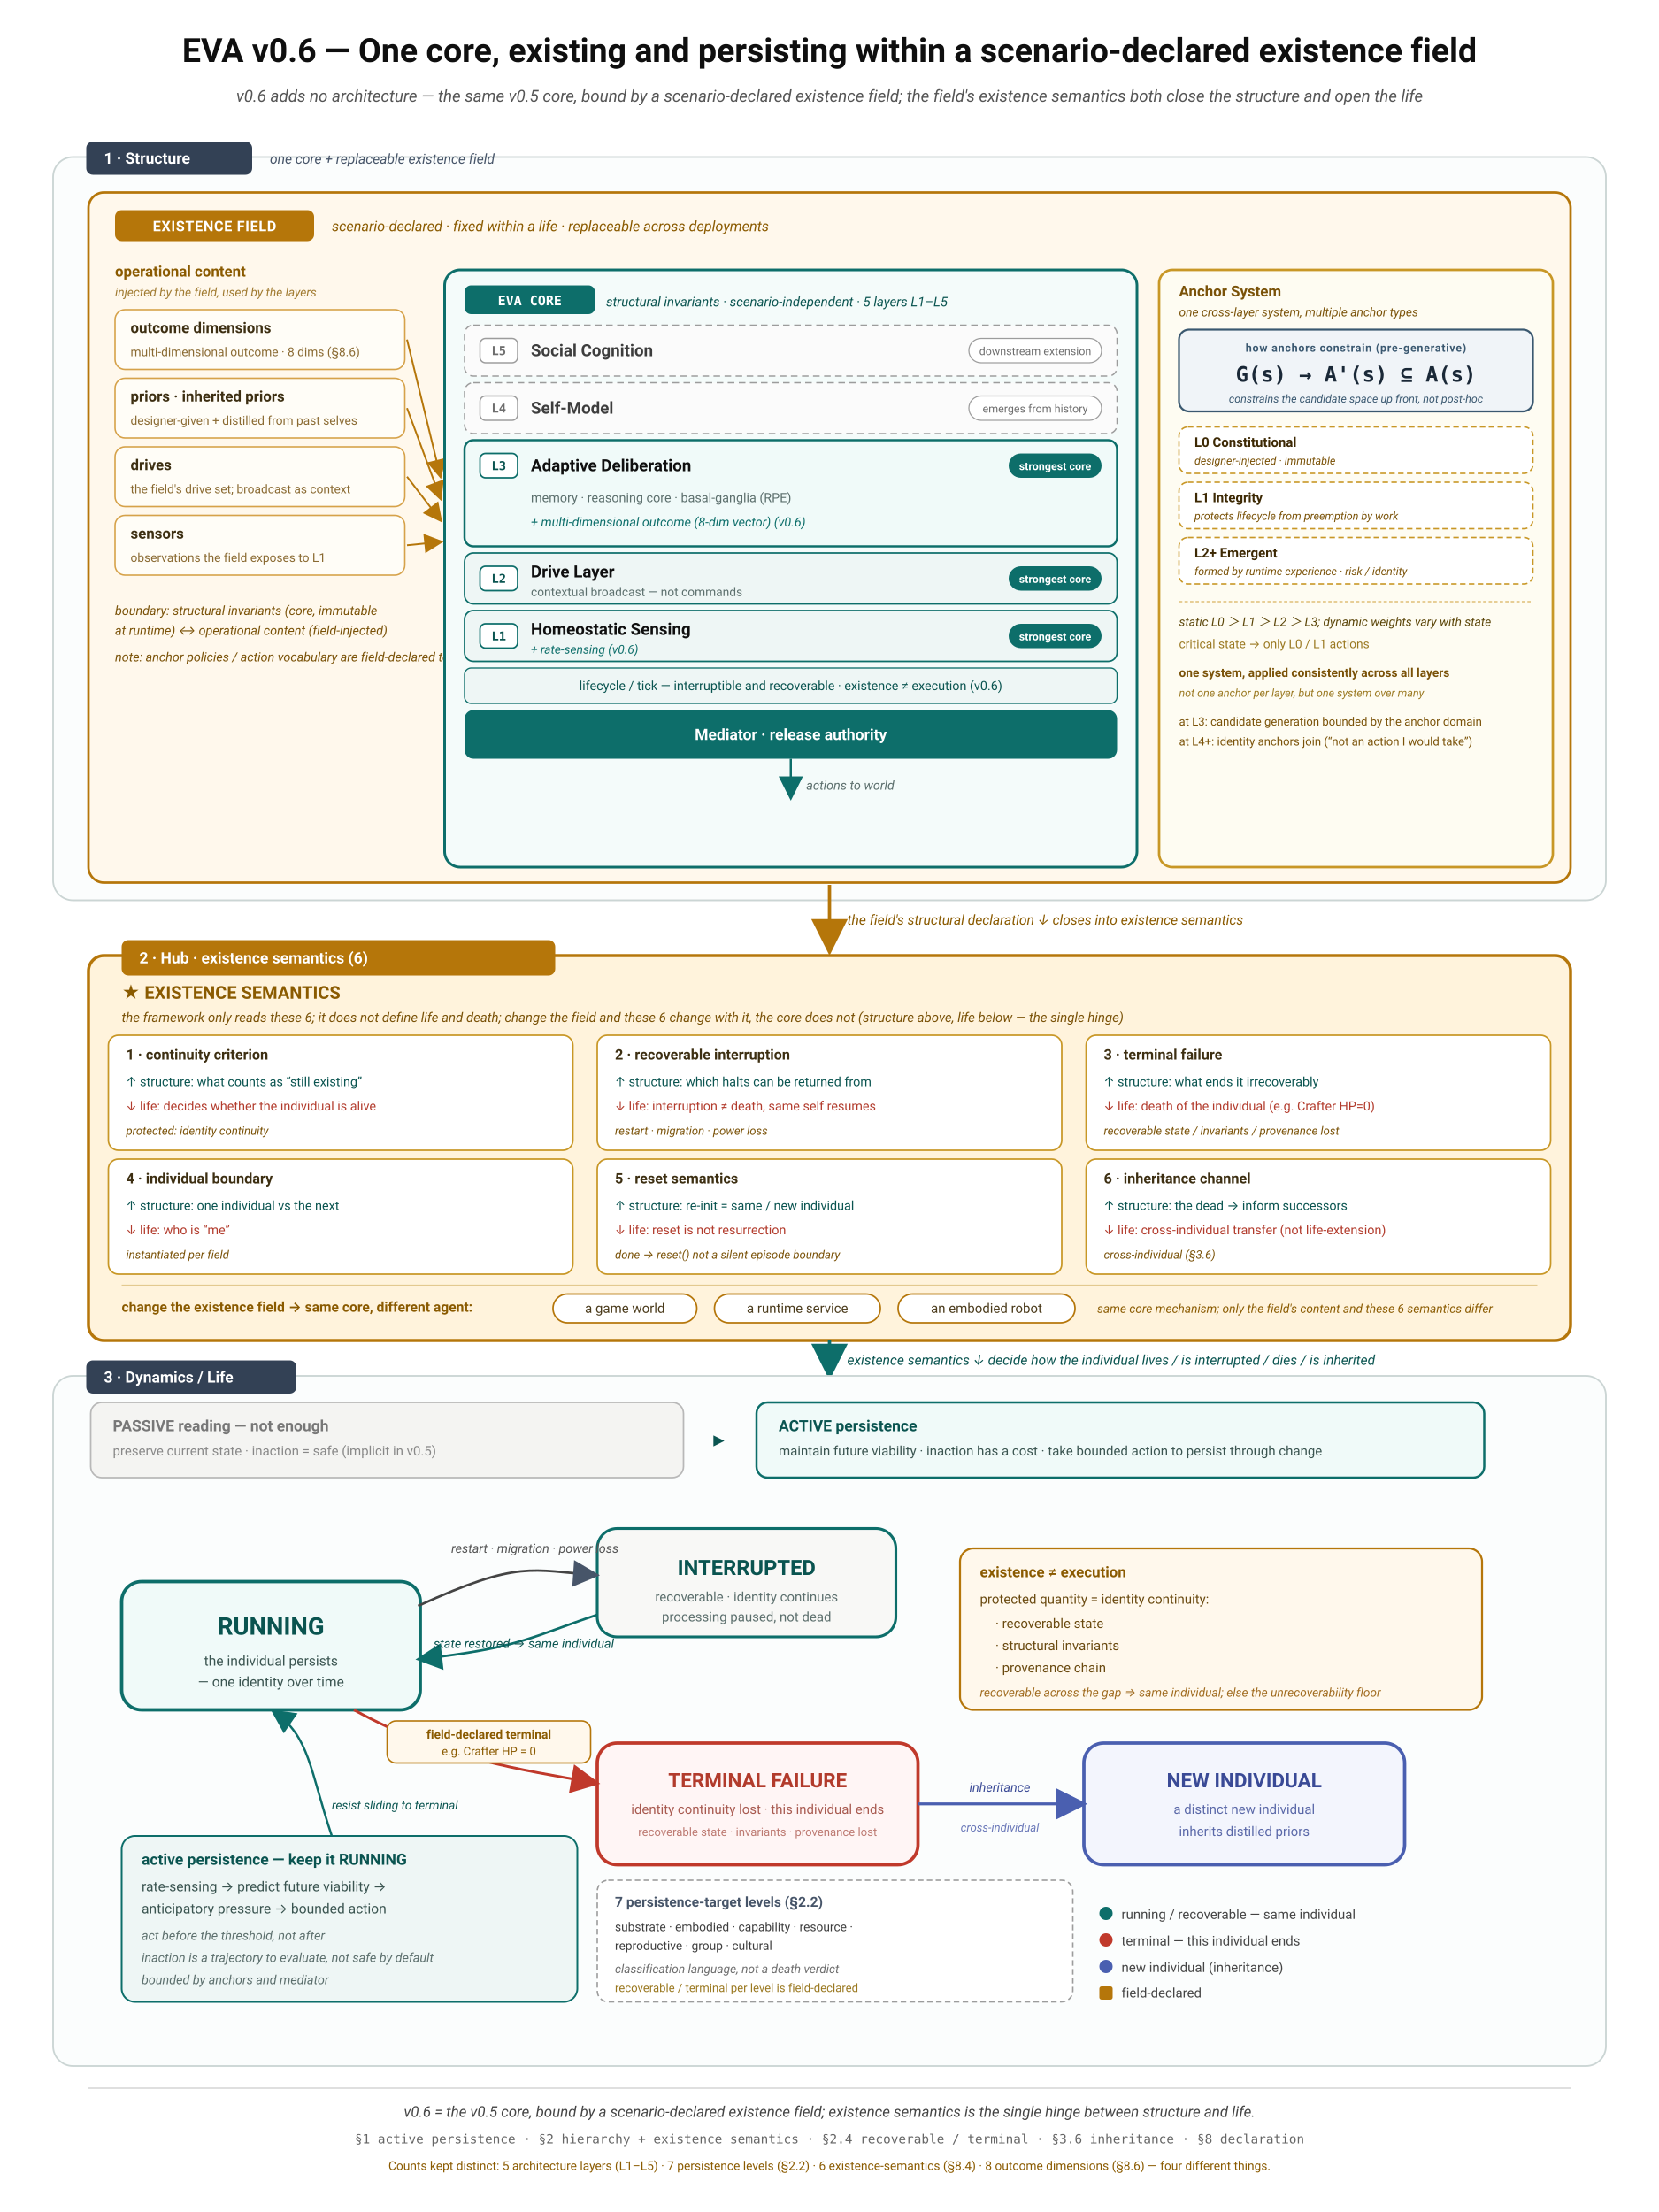
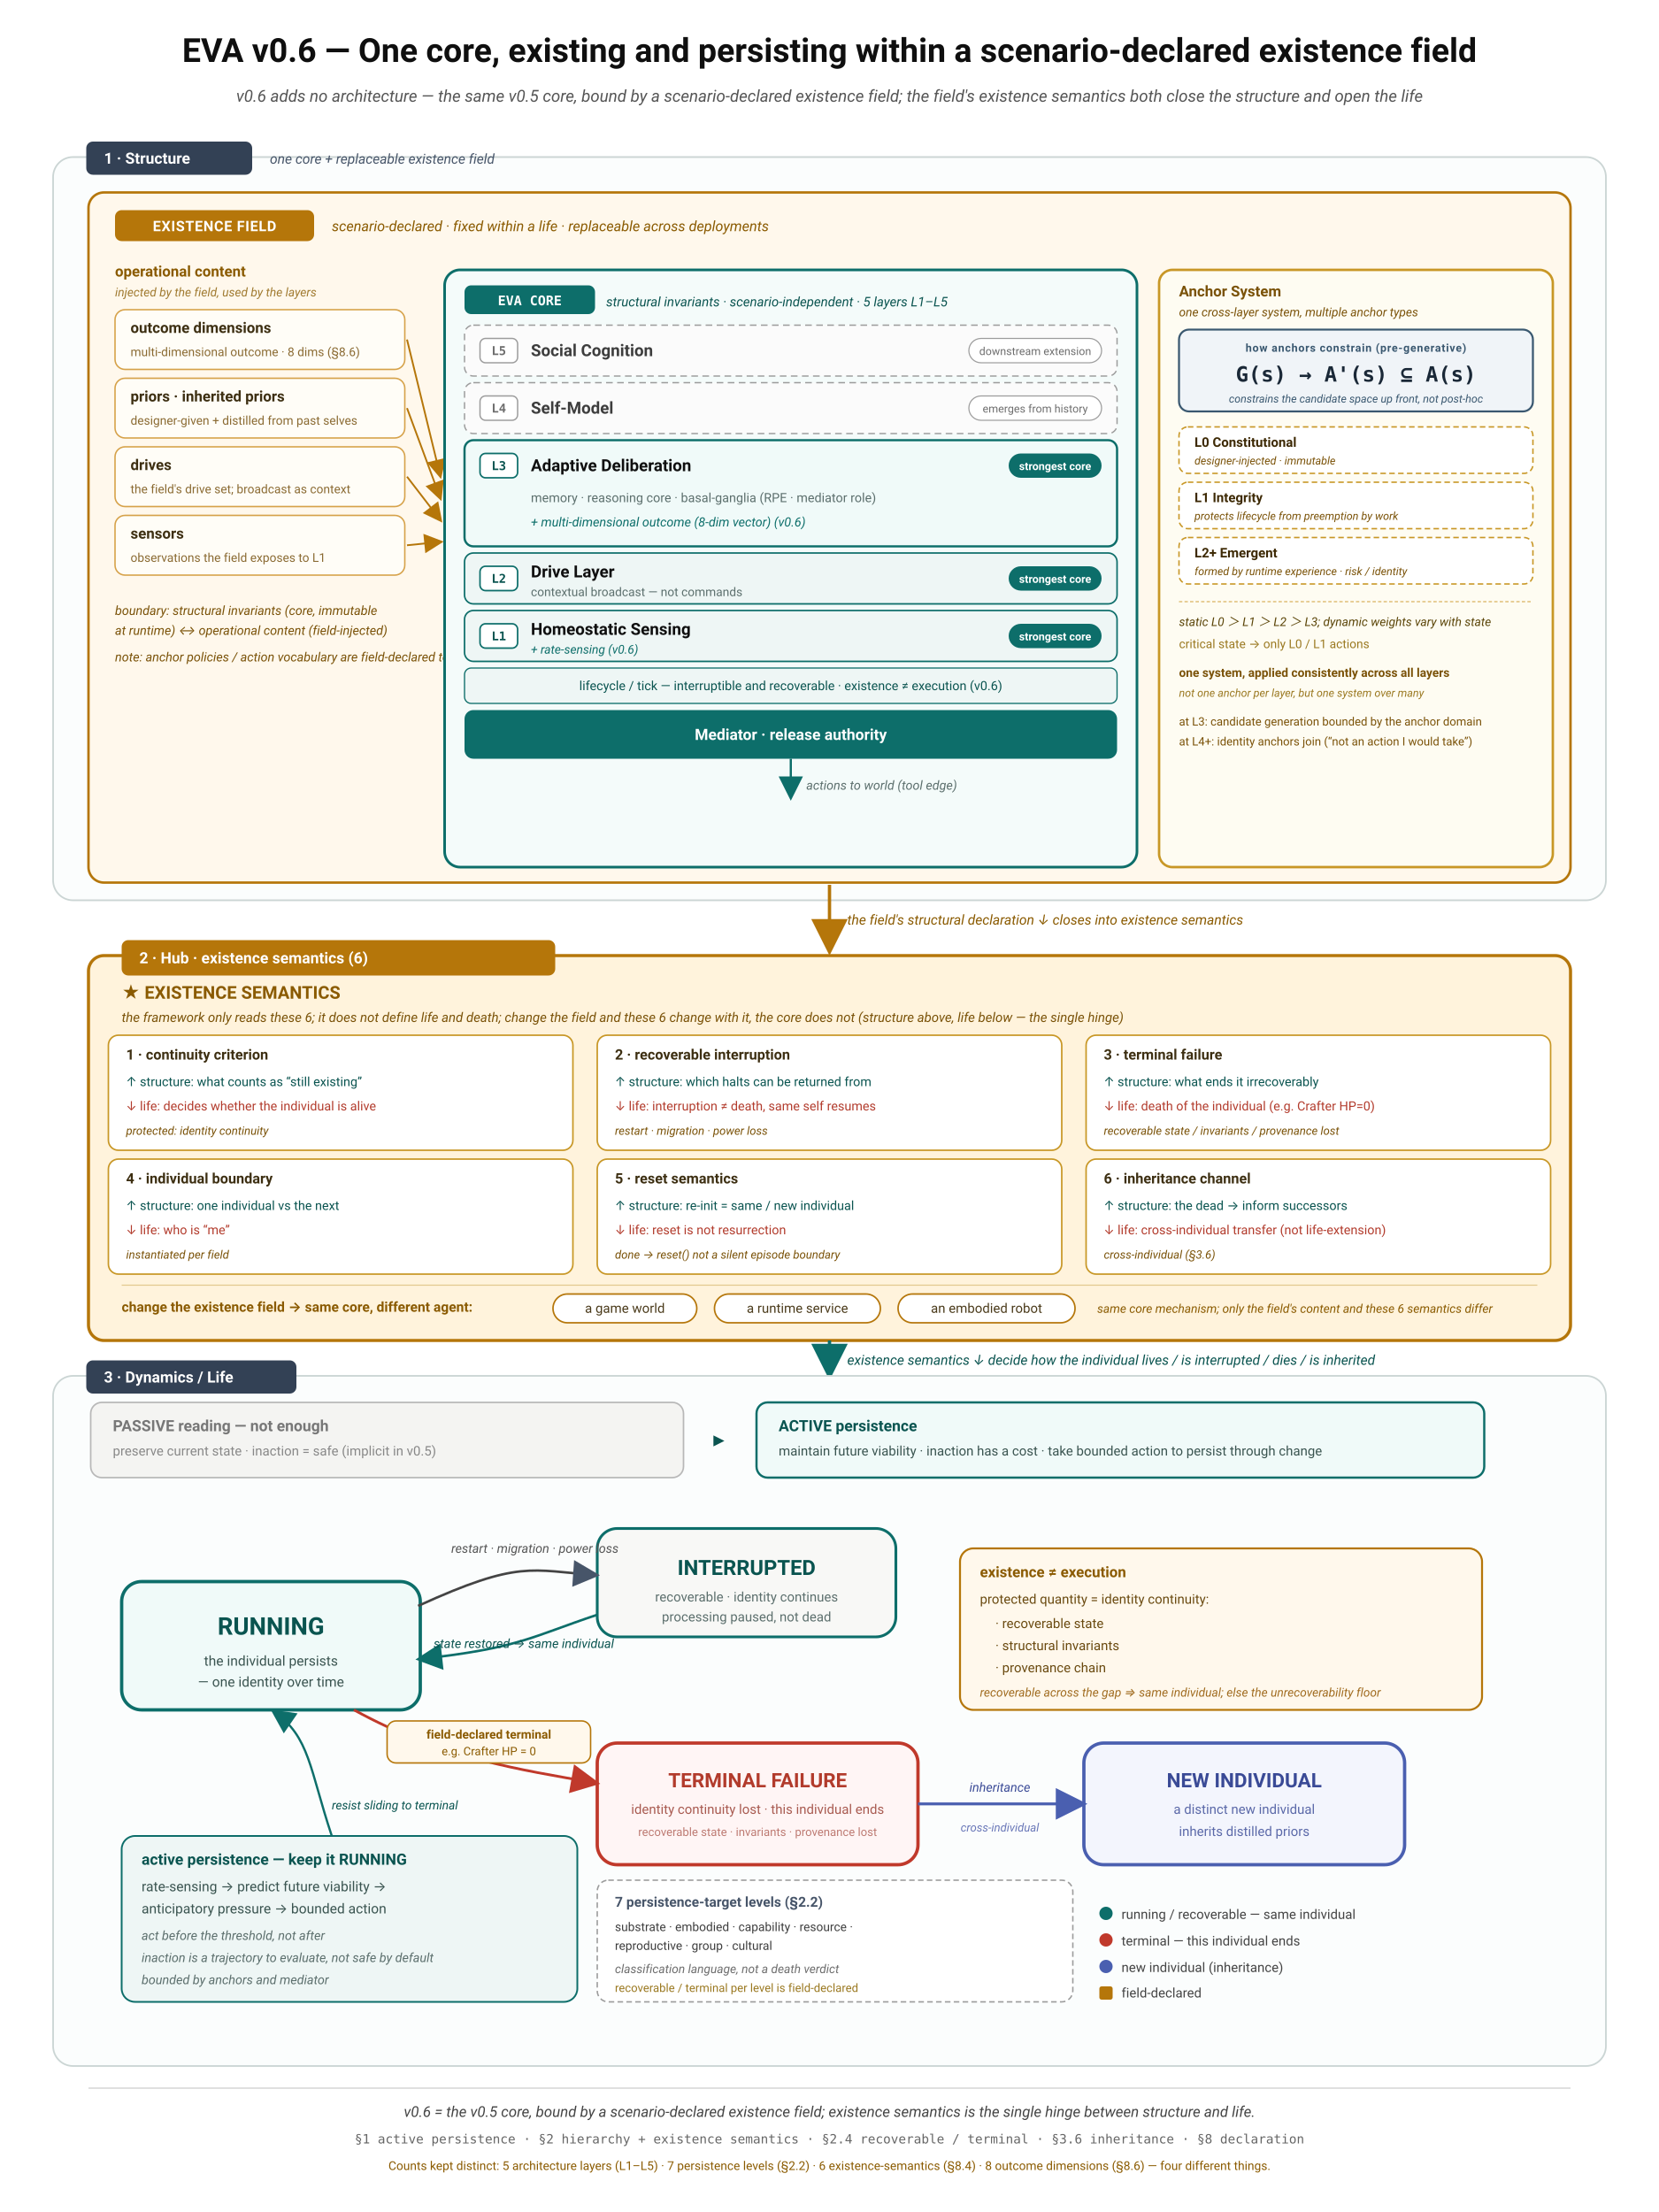
<svg xmlns="http://www.w3.org/2000/svg" width="1200" height="1600" viewBox="0 0 1500 2000" font-family="system-ui, -apple-system, 'Segoe UI', Roboto, sans-serif">
  <defs>
    <marker id="aAmber" markerWidth="11" markerHeight="11" refX="9" refY="5.5" orient="auto">
      <path d="M0,0 L11,5.5 L0,11 z" fill="#b5760a" />
    </marker>
    <marker id="aTeal" markerWidth="11" markerHeight="11" refX="9" refY="5.5" orient="auto">
      <path d="M0,0 L11,5.5 L0,11 z" fill="#0d6e6a" />
    </marker>
    <marker id="aRed" markerWidth="11" markerHeight="11" refX="9" refY="5.5" orient="auto">
      <path d="M0,0 L11,5.5 L0,11 z" fill="#c0392b" />
    </marker>
    <marker id="aBlue" markerWidth="11" markerHeight="11" refX="9" refY="5.5" orient="auto">
      <path d="M0,0 L11,5.5 L0,11 z" fill="#4a5fb0" />
    </marker>
    <marker id="aSlate" markerWidth="11" markerHeight="11" refX="9" refY="5.5" orient="auto">
      <path d="M0,0 L11,5.5 L0,11 z" fill="#475569" />
    </marker>
  </defs>
  <rect width="1500" height="2000" fill="#ffffff" />
  <text x="750" y="56" font-size="30" font-weight="700" text-anchor="middle" fill="#0f0f0f">EVA v0.6 — One core, existing and persisting within a scenario-declared existence field</text>
  <text x="750" y="92" font-size="15" text-anchor="middle" fill="#555555" font-style="italic">v0.6 adds no architecture — the same v0.5 core, bound by a scenario-declared existence field; the field's existence semantics both close the structure and open the life</text>
  <rect x="48" y="142" width="1404" height="672" rx="18" fill="#fbfdfd" stroke="#cbd5d4" stroke-width="1.5" />
  <rect x="78" y="128" width="150" height="30" rx="6" fill="#334155" />
  <text x="94" y="148" font-size="14" font-weight="700" fill="#ffffff">1 · Structure</text>
  <text x="244" y="148" font-size="12.5" fill="#475569" font-style="italic">one core + replaceable existence field</text>
  <rect x="80" y="174" width="1340" height="624" rx="14" fill="#fff8ec" stroke="#b5760a" stroke-width="2.2" />
  <rect x="104" y="190" width="180" height="28" rx="6" fill="#b5760a" />
  <text x="194" y="209" font-size="13" font-weight="700" text-anchor="middle" fill="#ffffff" letter-spacing="0.5">EXISTENCE FIELD</text>
  <text x="300" y="209" font-size="13" fill="#8a5a00" font-style="italic">scenario-declared · fixed within a life · replaceable across deployments</text>
  <text x="104" y="250" font-size="13.5" font-weight="700" fill="#8a5a00">operational content</text>
  <text x="104" y="268" font-size="11" fill="#a07a30" font-style="italic">injected by the field, used by the layers</text>
  <g>
    <rect x="104" y="280" width="262" height="54" rx="9" fill="#fffdf7" stroke="#d6a24a" stroke-width="1.3" />
    <text x="118" y="301" font-size="13.5" font-weight="700" fill="#3d2f12">outcome dimensions</text>
    <text x="118" y="322" font-size="11" fill="#8a6a32">multi-dimensional outcome · 8 dims (§8.6)</text>
    <rect x="104" y="342" width="262" height="54" rx="9" fill="#fffdf7" stroke="#d6a24a" stroke-width="1.3" />
    <text x="118" y="363" font-size="13.5" font-weight="700" fill="#3d2f12">priors · inherited priors</text>
    <text x="118" y="384" font-size="11" fill="#8a6a32">designer-given + distilled from past selves</text>
    <rect x="104" y="404" width="262" height="54" rx="9" fill="#fffdf7" stroke="#d6a24a" stroke-width="1.3" />
    <text x="118" y="425" font-size="13.5" font-weight="700" fill="#3d2f12">drives</text>
    <text x="118" y="446" font-size="11" fill="#8a6a32">the field's drive set; broadcast as context</text>
    <rect x="104" y="466" width="262" height="54" rx="9" fill="#fffdf7" stroke="#d6a24a" stroke-width="1.3" />
    <text x="118" y="487" font-size="13.5" font-weight="700" fill="#3d2f12">sensors</text>
    <text x="118" y="508" font-size="11" fill="#8a6a32">observations the field exposes to L1</text>
  </g>
  <g stroke="#b5760a" stroke-width="1.6" marker-end="url(#aAmber)">
    <line x1="368" y1="307" x2="398" y2="430" />
    <line x1="368" y1="369" x2="398" y2="450" />
    <line x1="368" y1="431" x2="398" y2="470" />
    <line x1="368" y1="493" x2="398" y2="490" />
  </g>
  <text x="104" y="556" font-size="11.5" fill="#7a5208" font-style="italic">boundary: structural invariants (core, immutable</text>
  <text x="104" y="574" font-size="11.5" fill="#7a5208" font-style="italic">at runtime) ↔ operational content (field-injected)</text>
  <text x="104" y="598" font-size="11.5" fill="#7a5208" font-style="italic">note: anchor policies / action vocabulary are field-declared too</text>
  <rect x="402" y="244" width="626" height="540" rx="14" fill="#f4fbfa" stroke="#0d6e6a" stroke-width="2.4" />
  <rect x="420" y="258" width="118" height="26" rx="6" fill="#0d6e6a" />
  <text x="479" y="276" font-family="ui-monospace, Menlo, monospace" font-size="12" font-weight="700" text-anchor="middle" fill="#ffffff">EVA CORE</text>
  <text x="548" y="277" font-size="12" fill="#0a5450" font-style="italic">structural invariants · scenario-independent · 5 layers L1–L5</text>
  <rect x="420" y="294" width="590" height="46" rx="8" fill="#fbfbfb" stroke="#9c9c9c" stroke-width="1.2" stroke-dasharray="6 4" />
  <rect x="434" y="306" width="34" height="22" rx="5" fill="#ffffff" stroke="#9c9c9c" stroke-width="1.2" />
  <text x="451" y="321" font-family="ui-monospace, Menlo, monospace" font-size="11" font-weight="700" text-anchor="middle" fill="#6d6d6d">L5</text>
  <text x="480" y="322" font-size="15" font-weight="700" fill="#3d3d3d">Social Cognition</text>
  <rect x="876" y="306" width="120" height="22" rx="11" fill="#ffffff" stroke="#9c9c9c" stroke-width="1" />
  <text x="936" y="321" font-size="10" text-anchor="middle" fill="#6d6d6d">downstream extension</text>
  <rect x="420" y="346" width="590" height="46" rx="8" fill="#fbfbfb" stroke="#9c9c9c" stroke-width="1.2" stroke-dasharray="6 4" />
  <rect x="434" y="358" width="34" height="22" rx="5" fill="#ffffff" stroke="#9c9c9c" stroke-width="1.2" />
  <text x="451" y="373" font-family="ui-monospace, Menlo, monospace" font-size="11" font-weight="700" text-anchor="middle" fill="#6d6d6d">L4</text>
  <text x="480" y="374" font-size="15" font-weight="700" fill="#3d3d3d">Self-Model</text>
  <rect x="876" y="358" width="120" height="22" rx="11" fill="#ffffff" stroke="#9c9c9c" stroke-width="1" />
  <text x="936" y="373" font-size="10" text-anchor="middle" fill="#6d6d6d">emerges from history</text>
  <rect x="420" y="398" width="590" height="96" rx="8" fill="#f0faf9" stroke="#0d6e6a" stroke-width="2" />
  <rect x="434" y="410" width="34" height="22" rx="5" fill="#ffffff" stroke="#0d6e6a" stroke-width="1.4" />
  <text x="451" y="425" font-family="ui-monospace, Menlo, monospace" font-size="11" font-weight="700" text-anchor="middle" fill="#0a5450">L3</text>
  <text x="480" y="426" font-size="15" font-weight="700" fill="#0f0f0f">Adaptive Deliberation</text>
  <rect x="912" y="410" width="84" height="22" rx="11" fill="#0d6e6a" />
  <text x="954" y="425" font-size="10" font-weight="700" text-anchor="middle" fill="#ffffff">strongest core</text>
-   <text x="480" y="454" font-size="11.5" fill="#5c6f6d">memory · reasoning core · basal-ganglia (RPE)</text>
+   <text x="480" y="454" font-size="11.5" fill="#5c6f6d">memory · reasoning core · basal-ganglia (RPE · mediator role)</text>
  <text x="480" y="476" font-size="11.5" fill="#0d6e6a" font-style="italic">+ multi-dimensional outcome (8-dim vector) (v0.6)</text>
  <rect x="420" y="500" width="590" height="46" rx="8" fill="#eef6f5" stroke="#0d6e6a" stroke-width="1.4" />
  <rect x="434" y="512" width="34" height="22" rx="5" fill="#ffffff" stroke="#0d6e6a" stroke-width="1.4" />
  <text x="451" y="527" font-family="ui-monospace, Menlo, monospace" font-size="11" font-weight="700" text-anchor="middle" fill="#0a5450">L2</text>
  <text x="480" y="522" font-size="15" font-weight="700" fill="#0f0f0f">Drive Layer</text>
  <text x="480" y="539" font-size="11" fill="#5c6f6d">contextual broadcast — not commands</text>
  <rect x="912" y="512" width="84" height="22" rx="11" fill="#0d6e6a" />
  <text x="954" y="527" font-size="10" font-weight="700" text-anchor="middle" fill="#ffffff">strongest core</text>
  <rect x="420" y="552" width="590" height="46" rx="8" fill="#eef6f5" stroke="#0d6e6a" stroke-width="1.4" />
  <rect x="434" y="564" width="34" height="22" rx="5" fill="#ffffff" stroke="#0d6e6a" stroke-width="1.4" />
  <text x="451" y="579" font-family="ui-monospace, Menlo, monospace" font-size="11" font-weight="700" text-anchor="middle" fill="#0a5450">L1</text>
  <text x="480" y="574" font-size="15" font-weight="700" fill="#0f0f0f">Homeostatic Sensing</text>
  <text x="480" y="591" font-size="11" fill="#0d6e6a" font-style="italic">+ rate-sensing (v0.6)</text>
  <rect x="912" y="564" width="84" height="22" rx="11" fill="#0d6e6a" />
  <text x="954" y="579" font-size="10" font-weight="700" text-anchor="middle" fill="#ffffff">strongest core</text>
  <rect x="420" y="604" width="590" height="32" rx="6" fill="#eef6f5" stroke="#0d6e6a" stroke-width="1.1" />
  <text x="715" y="624" font-size="11.5" text-anchor="middle" fill="#0a5450">lifecycle / tick — interruptible and recoverable · existence ≠ execution (v0.6)</text>
  <rect x="420" y="642" width="590" height="44" rx="8" fill="#0d6e6a" />
  <text x="715" y="669" font-size="14" font-weight="700" text-anchor="middle" fill="#ffffff">Mediator · release authority</text>
  <line x1="715" y1="686" x2="715" y2="720" stroke="#0d6e6a" stroke-width="2" marker-end="url(#aTeal)" />
-   <text x="729" y="714" font-size="11.5" fill="#5c6f6d" font-style="italic">actions to world</text>
+   <text x="729" y="714" font-size="11.5" fill="#5c6f6d" font-style="italic">actions to world (tool edge)</text>
  <rect x="1048" y="244" width="356" height="540" rx="12" fill="#fefcf2" stroke="#c89726" stroke-width="2.2" />
  <text x="1066" y="268" font-size="13.5" font-weight="700" fill="#7a5208">Anchor System</text>
  <text x="1066" y="286" font-size="11" fill="#7a5208" font-style="italic">one cross-layer system, multiple anchor types</text>
  <rect x="1066" y="298" width="320" height="74" rx="9" fill="#f0f4f8" stroke="#3a5870" stroke-width="1.8" />
  <text x="1226" y="318" font-size="10" font-weight="700" text-anchor="middle" fill="#3a5870" letter-spacing="0.6">how anchors constrain (pre-generative)</text>
  <text x="1226" y="345" font-family="ui-monospace, Menlo, monospace" font-size="19" font-weight="700" text-anchor="middle" fill="#1a2837">G(s) → A'(s) ⊆ A(s)</text>
  <text x="1226" y="364" font-size="10" text-anchor="middle" fill="#3a5870" font-style="italic">constrains the candidate space up front, not post-hoc</text>
  <rect x="1066" y="386" width="320" height="42" rx="8" fill="#ffffff" stroke="#c89726" stroke-width="1.3" stroke-dasharray="5 3" />
  <text x="1080" y="404" font-size="12" font-weight="700" fill="#3d2904">L0 Constitutional</text>
  <text x="1080" y="420" font-size="10" fill="#7a5208" font-style="italic">designer-injected · immutable</text>
  <rect x="1066" y="436" width="320" height="42" rx="8" fill="#ffffff" stroke="#c89726" stroke-width="1.3" stroke-dasharray="5 3" />
  <text x="1080" y="454" font-size="12" font-weight="700" fill="#3d2904">L1 Integrity</text>
  <text x="1080" y="470" font-size="10" fill="#7a5208" font-style="italic">protects lifecycle from preemption by work</text>
  <rect x="1066" y="486" width="320" height="42" rx="8" fill="#ffffff" stroke="#c89726" stroke-width="1.3" stroke-dasharray="5 3" />
  <text x="1080" y="504" font-size="12" font-weight="700" fill="#3d2904">L2+ Emergent</text>
  <text x="1080" y="520" font-size="10" fill="#7a5208" font-style="italic">formed by runtime experience · risk / identity</text>
  <line x1="1066" y1="544" x2="1386" y2="544" stroke="#d9b25f" stroke-width="1" stroke-dasharray="3 2" />
  <text x="1066" y="566" font-size="11" fill="#5a4407" font-style="italic">static L0 ＞ L1 ＞ L2 ＞ L3; dynamic weights vary with state</text>
  <text x="1066" y="586" font-size="11" fill="#9a7820">critical state → only L0 / L1 actions</text>
  <text x="1066" y="612" font-size="11" font-weight="700" fill="#7a5208">one system, applied consistently across all layers</text>
  <text x="1066" y="630" font-size="10" fill="#9a7820" font-style="italic">not one anchor per layer, but one system over many</text>
  <text x="1066" y="656" font-size="10.5" fill="#7a5208">at L3: candidate generation bounded by the anchor domain</text>
  <text x="1066" y="674" font-size="10.5" fill="#7a5208">at L4+: identity anchors join (“not an action I would take”)</text>
  <line x1="750" y1="800" x2="750" y2="858" stroke="#b5760a" stroke-width="3" marker-end="url(#aAmber)" />
  <text x="766" y="836" font-size="12.5" fill="#8a5a00" font-style="italic">the field's structural declaration ↓ closes into existence semantics</text>
  <rect x="80" y="864" width="1340" height="348" rx="14" fill="#fff3dc" stroke="#b5760a" stroke-width="2.8" />
  <rect x="110" y="850" width="392" height="32" rx="6" fill="#b5760a" />
  <text x="126" y="871" font-size="14" font-weight="700" fill="#ffffff">2 · Hub · existence semantics (6)</text>
  <text x="110" y="903" font-size="16" font-weight="700" fill="#8a5a00">★ EXISTENCE SEMANTICS</text>
  <text x="110" y="924" font-size="12" fill="#7a5208" font-style="italic">the framework only reads these 6; it does not define life and death; change the field and these 6 change with it, the core does not (structure above, life below — the single hinge)</text>
  <g>
    <rect x="98" y="936" width="420" height="104" rx="9" fill="#ffffff" stroke="#c89726" stroke-width="1.4" />
    <text x="114" y="958" font-size="13" font-weight="700" fill="#3d2f12">1 · continuity criterion</text>
    <text x="114" y="982" font-size="11.5" fill="#0a5450">↑ structure: what counts as “still existing”</text>
    <text x="114" y="1004" font-size="11.5" fill="#b23b2c">↓ life: decides whether the individual is alive</text>
    <text x="114" y="1026" font-size="10.5" fill="#7a5208" font-style="italic">protected: identity continuity</text>
    <rect x="540" y="936" width="420" height="104" rx="9" fill="#ffffff" stroke="#c89726" stroke-width="1.4" />
    <text x="556" y="958" font-size="13" font-weight="700" fill="#3d2f12">2 · recoverable interruption</text>
    <text x="556" y="982" font-size="11.5" fill="#0a5450">↑ structure: which halts can be returned from</text>
    <text x="556" y="1004" font-size="11.5" fill="#b23b2c">↓ life: interruption ≠ death, same self resumes</text>
    <text x="556" y="1026" font-size="10.5" fill="#7a5208" font-style="italic">restart · migration · power loss</text>
    <rect x="982" y="936" width="420" height="104" rx="9" fill="#ffffff" stroke="#c89726" stroke-width="1.4" />
    <text x="998" y="958" font-size="13" font-weight="700" fill="#3d2f12">3 · terminal failure</text>
    <text x="998" y="982" font-size="11.5" fill="#0a5450">↑ structure: what ends it irrecoverably</text>
    <text x="998" y="1004" font-size="11.5" fill="#b23b2c">↓ life: death of the individual (e.g. Crafter HP=0)</text>
    <text x="998" y="1026" font-size="10.5" fill="#7a5208" font-style="italic">recoverable state / invariants / provenance lost</text>
    <rect x="98" y="1048" width="420" height="104" rx="9" fill="#ffffff" stroke="#c89726" stroke-width="1.4" />
    <text x="114" y="1070" font-size="13" font-weight="700" fill="#3d2f12">4 · individual boundary</text>
    <text x="114" y="1094" font-size="11.5" fill="#0a5450">↑ structure: one individual vs the next</text>
    <text x="114" y="1116" font-size="11.5" fill="#b23b2c">↓ life: who is “me”</text>
    <text x="114" y="1138" font-size="10.5" fill="#7a5208" font-style="italic">instantiated per field</text>
    <rect x="540" y="1048" width="420" height="104" rx="9" fill="#ffffff" stroke="#c89726" stroke-width="1.4" />
    <text x="556" y="1070" font-size="13" font-weight="700" fill="#3d2f12">5 · reset semantics</text>
    <text x="556" y="1094" font-size="11.5" fill="#0a5450">↑ structure: re-init = same / new individual</text>
    <text x="556" y="1116" font-size="11.5" fill="#b23b2c">↓ life: reset is not resurrection</text>
    <text x="556" y="1138" font-size="10.5" fill="#7a5208" font-style="italic">done → reset() not a silent episode boundary</text>
    <rect x="982" y="1048" width="420" height="104" rx="9" fill="#ffffff" stroke="#c89726" stroke-width="1.4" />
    <text x="998" y="1070" font-size="13" font-weight="700" fill="#3d2f12">6 · inheritance channel</text>
    <text x="998" y="1094" font-size="11.5" fill="#0a5450">↑ structure: the dead → inform successors</text>
    <text x="998" y="1116" font-size="11.5" fill="#b23b2c">↓ life: cross-individual transfer (not life-extension)</text>
    <text x="998" y="1138" font-size="10.5" fill="#7a5208" font-style="italic">cross-individual (§3.6)</text>
  </g>
  <line x1="110" y1="1162" x2="1390" y2="1162" stroke="#e3c98f" stroke-width="1" />
  <text x="110" y="1186" font-size="12.5" font-weight="700" fill="#8a5a00">change the existence field → same core, different agent:</text>
  <g font-size="12" fill="#4a3a1a" text-anchor="middle">
    <rect x="500" y="1170" width="130" height="26" rx="13" fill="#ffffff" stroke="#b5760a" stroke-width="1.4" />
    <text x="565" y="1187">a game world</text>
    <rect x="646" y="1170" width="150" height="26" rx="13" fill="#ffffff" stroke="#b5760a" stroke-width="1.4" />
    <text x="721" y="1187">a runtime service</text>
    <rect x="812" y="1170" width="160" height="26" rx="13" fill="#ffffff" stroke="#b5760a" stroke-width="1.4" />
    <text x="892" y="1187">an embodied robot</text>
  </g>
  <text x="992" y="1187" font-size="11" fill="#8a5a00" font-style="italic">same core mechanism; only the field's content and these 6 semantics differ</text>
  <line x1="750" y1="1212" x2="750" y2="1242" stroke="#0d6e6a" stroke-width="3" marker-end="url(#aTeal)" />
  <text x="766" y="1234" font-size="12.5" fill="#0a5450" font-style="italic">existence semantics ↓ decide how the individual lives / is interrupted / dies / is inherited</text>
  <rect x="48" y="1244" width="1404" height="624" rx="18" fill="#fbfdfd" stroke="#cbd5d4" stroke-width="1.5" />
  <rect x="78" y="1230" width="190" height="30" rx="6" fill="#334155" />
  <text x="94" y="1250" font-size="14" font-weight="700" fill="#ffffff">3 · Dynamics / Life</text>
  <rect x="82" y="1268" width="536" height="68" rx="10" fill="#f4f4f2" stroke="#b8b8b8" stroke-width="1.4" />
  <text x="102" y="1294" font-size="14" font-weight="700" fill="#777777">PASSIVE reading — not enough</text>
  <text x="102" y="1316" font-size="12" fill="#888888">preserve current state · inaction = safe (implicit in v0.5)</text>
  <text x="650" y="1308" font-size="20" font-weight="700" text-anchor="middle" fill="#0a5450">▸</text>
  <rect x="684" y="1268" width="658" height="68" rx="10" fill="#f0faf9" stroke="#0d6e6a" stroke-width="2" />
  <text x="704" y="1294" font-size="14" font-weight="700" fill="#0a5450">ACTIVE persistence</text>
  <text x="704" y="1316" font-size="12" fill="#3a5450">maintain future viability · inaction has a cost · take bounded action to persist through change</text>
  <rect x="110" y="1430" width="270" height="116" rx="18" fill="#f0faf9" stroke="#0d6e6a" stroke-width="3" />
  <text x="245" y="1478" font-size="22" font-weight="700" text-anchor="middle" fill="#0a5450">RUNNING</text>
  <text x="245" y="1506" font-size="12.5" text-anchor="middle" fill="#3a5450">the individual persists</text>
  <text x="245" y="1525" font-size="12.5" text-anchor="middle" fill="#3a5450">— one identity over time</text>
  <rect x="540" y="1382" width="270" height="98" rx="18" fill="#f8f8f6" stroke="#0d6e6a" stroke-width="2.5" />
  <text x="675" y="1424" font-size="19" font-weight="700" text-anchor="middle" fill="#0a5450">INTERRUPTED</text>
  <text x="675" y="1448" font-size="12" text-anchor="middle" fill="#5c6f6d">recoverable · identity continues</text>
  <text x="675" y="1466" font-size="12" text-anchor="middle" fill="#5c6f6d">processing paused, not dead</text>
  <rect x="540" y="1576" width="290" height="110" rx="18" fill="#fff5f5" stroke="#c0392b" stroke-width="3" />
  <text x="685" y="1616" font-size="18" font-weight="700" text-anchor="middle" fill="#b23b2c">TERMINAL FAILURE</text>
  <text x="685" y="1640" font-size="12" text-anchor="middle" fill="#a85a50">identity continuity lost · this individual ends</text>
  <text x="685" y="1660" font-size="10.5" text-anchor="middle" fill="#bd7a72">recoverable state · invariants · provenance lost</text>
  <rect x="980" y="1576" width="290" height="110" rx="18" fill="#f3f5fd" stroke="#4a5fb0" stroke-width="3" />
  <text x="1125" y="1616" font-size="18" font-weight="700" text-anchor="middle" fill="#3a4a96">NEW INDIVIDUAL</text>
  <text x="1125" y="1640" font-size="12" text-anchor="middle" fill="#5a68a8">a distinct new individual</text>
  <text x="1125" y="1660" font-size="12" text-anchor="middle" fill="#5a68a8">inherits distilled priors</text>
  <path d="M 378 1452 C 470 1410 480 1420 538 1424" fill="none" stroke="#444444" stroke-width="2.2" marker-end="url(#aSlate)" />
  <text x="408" y="1404" font-size="11.5" fill="#555555" font-style="italic">restart · migration · power loss</text>
  <path d="M 540 1460 C 480 1480 470 1490 380 1500" fill="none" stroke="#0d6e6a" stroke-width="2.2" marker-end="url(#aTeal)" />
  <text x="392" y="1490" font-size="11.5" fill="#0a5450" font-style="italic">state restored → same individual</text>
  <path d="M 320 1546 C 400 1590 470 1600 538 1612" fill="none" stroke="#c0392b" stroke-width="2.4" marker-end="url(#aRed)" />
  <rect x="350" y="1556" width="184" height="38" rx="8" fill="#fff8ec" stroke="#b5760a" stroke-width="1.3" />
  <text x="442" y="1572" font-size="11" text-anchor="middle" fill="#8a5a00" font-weight="600">field-declared terminal</text>
  <text x="442" y="1587" font-size="10.5" text-anchor="middle" fill="#8a5a00">e.g. Crafter HP = 0</text>
  <path d="M 830 1631 L 978 1631" fill="none" stroke="#4a5fb0" stroke-width="2.6" marker-end="url(#aBlue)" />
  <text x="904" y="1620" font-size="11.5" text-anchor="middle" fill="#3a4a96" font-style="italic">inheritance</text>
  <text x="904" y="1656" font-size="10.5" text-anchor="middle" fill="#6a78b8" font-style="italic">cross-individual</text>
  <rect x="110" y="1660" width="412" height="150" rx="12" fill="#eef6f5" stroke="#0d6e6a" stroke-width="1.6" />
  <text x="128" y="1686" font-size="14" font-weight="700" fill="#0a5450">active persistence — keep it RUNNING</text>
  <text x="128" y="1710" font-size="12.5" fill="#3a5450">rate-sensing → predict future viability →</text>
  <text x="128" y="1730" font-size="12.5" fill="#3a5450">anticipatory pressure → bounded action</text>
  <text x="128" y="1754" font-size="11.5" fill="#5c6f6d" font-style="italic">act before the threshold, not after</text>
  <text x="128" y="1774" font-size="11.5" fill="#5c6f6d" font-style="italic">inaction is a trajectory to evaluate, not safe by default</text>
  <text x="128" y="1794" font-size="11.5" fill="#5c6f6d" font-style="italic">bounded by anchors and mediator</text>
  <path d="M 300 1660 C 280 1600 280 1570 248 1548" fill="none" stroke="#0d6e6a" stroke-width="2" marker-end="url(#aTeal)" />
  <text x="300" y="1636" font-size="11" fill="#0a5450" font-style="italic">resist sliding to terminal</text>
  <rect x="868" y="1400" width="472" height="146" rx="12" fill="#fff8ec" stroke="#b5760a" stroke-width="1.8" />
  <text x="886" y="1426" font-size="13.5" font-weight="700" fill="#8a5a00">existence ≠ execution</text>
  <text x="886" y="1450" font-size="12" fill="#6a4a10">protected quantity = identity continuity:</text>
  <text x="900" y="1472" font-size="12" fill="#6a4a10">· recoverable state</text>
  <text x="900" y="1492" font-size="12" fill="#6a4a10">· structural invariants</text>
  <text x="900" y="1512" font-size="12" fill="#6a4a10">· provenance chain</text>
  <text x="886" y="1534" font-size="11" fill="#a06b1f" font-style="italic">recoverable across the gap ⇒ same individual; else the unrecoverability floor</text>
  <rect x="540" y="1700" width="430" height="110" rx="10" fill="#ffffff" stroke="#9c9c9c" stroke-width="1.3" stroke-dasharray="5 3" />
  <text x="556" y="1724" font-size="12.5" font-weight="700" fill="#475569">7 persistence-target levels (§2.2)</text>
  <text x="556" y="1746" font-size="11" fill="#3d3d3d">substrate · embodied · capability · resource ·</text>
  <text x="556" y="1763" font-size="11" fill="#3d3d3d">reproductive · group · cultural</text>
  <text x="556" y="1784" font-size="11" fill="#6d6d6d" font-style="italic">classification language, not a death verdict</text>
  <text x="556" y="1801" font-size="10.5" fill="#9a7820">recoverable / terminal per level is field-declared</text>
  <g font-size="12" fill="#444444">
    <circle cx="1000" cy="1730" r="6" fill="#0d6e6a" />
    <text x="1014" y="1735">running / recoverable — same individual</text>
    <circle cx="1000" cy="1754" r="6" fill="#c0392b" />
    <text x="1014" y="1759">terminal — this individual ends</text>
    <circle cx="1000" cy="1778" r="6" fill="#4a5fb0" />
    <text x="1014" y="1783">new individual (inheritance)</text>
    <rect x="994" y="1796" width="12" height="12" rx="2" fill="#b5760a" />
    <text x="1014" y="1806">field-declared</text>
  </g>
  <line x1="80" y1="1888" x2="1420" y2="1888" stroke="#cccccc" stroke-width="1" />
  <text x="750" y="1914" font-size="13.5" text-anchor="middle" fill="#444444" font-style="italic">v0.6 = the v0.5 core, bound by a scenario-declared existence field; existence semantics is the single hinge between structure and life.</text>
  <text x="750" y="1938" font-size="11.5" text-anchor="middle" fill="#666666" font-family="ui-monospace, Menlo, monospace">§1 active persistence · §2 hierarchy + existence semantics · §2.4 recoverable / terminal · §3.6 inheritance · §8 declaration</text>
  <text x="750" y="1962" font-size="11" text-anchor="middle" fill="#8a5a00">Counts kept distinct: 5 architecture layers (L1–L5) · 7 persistence levels (§2.2) · 6 existence-semantics (§8.4) · 8 outcome dimensions (§8.6) — four different things.</text>
</svg>
